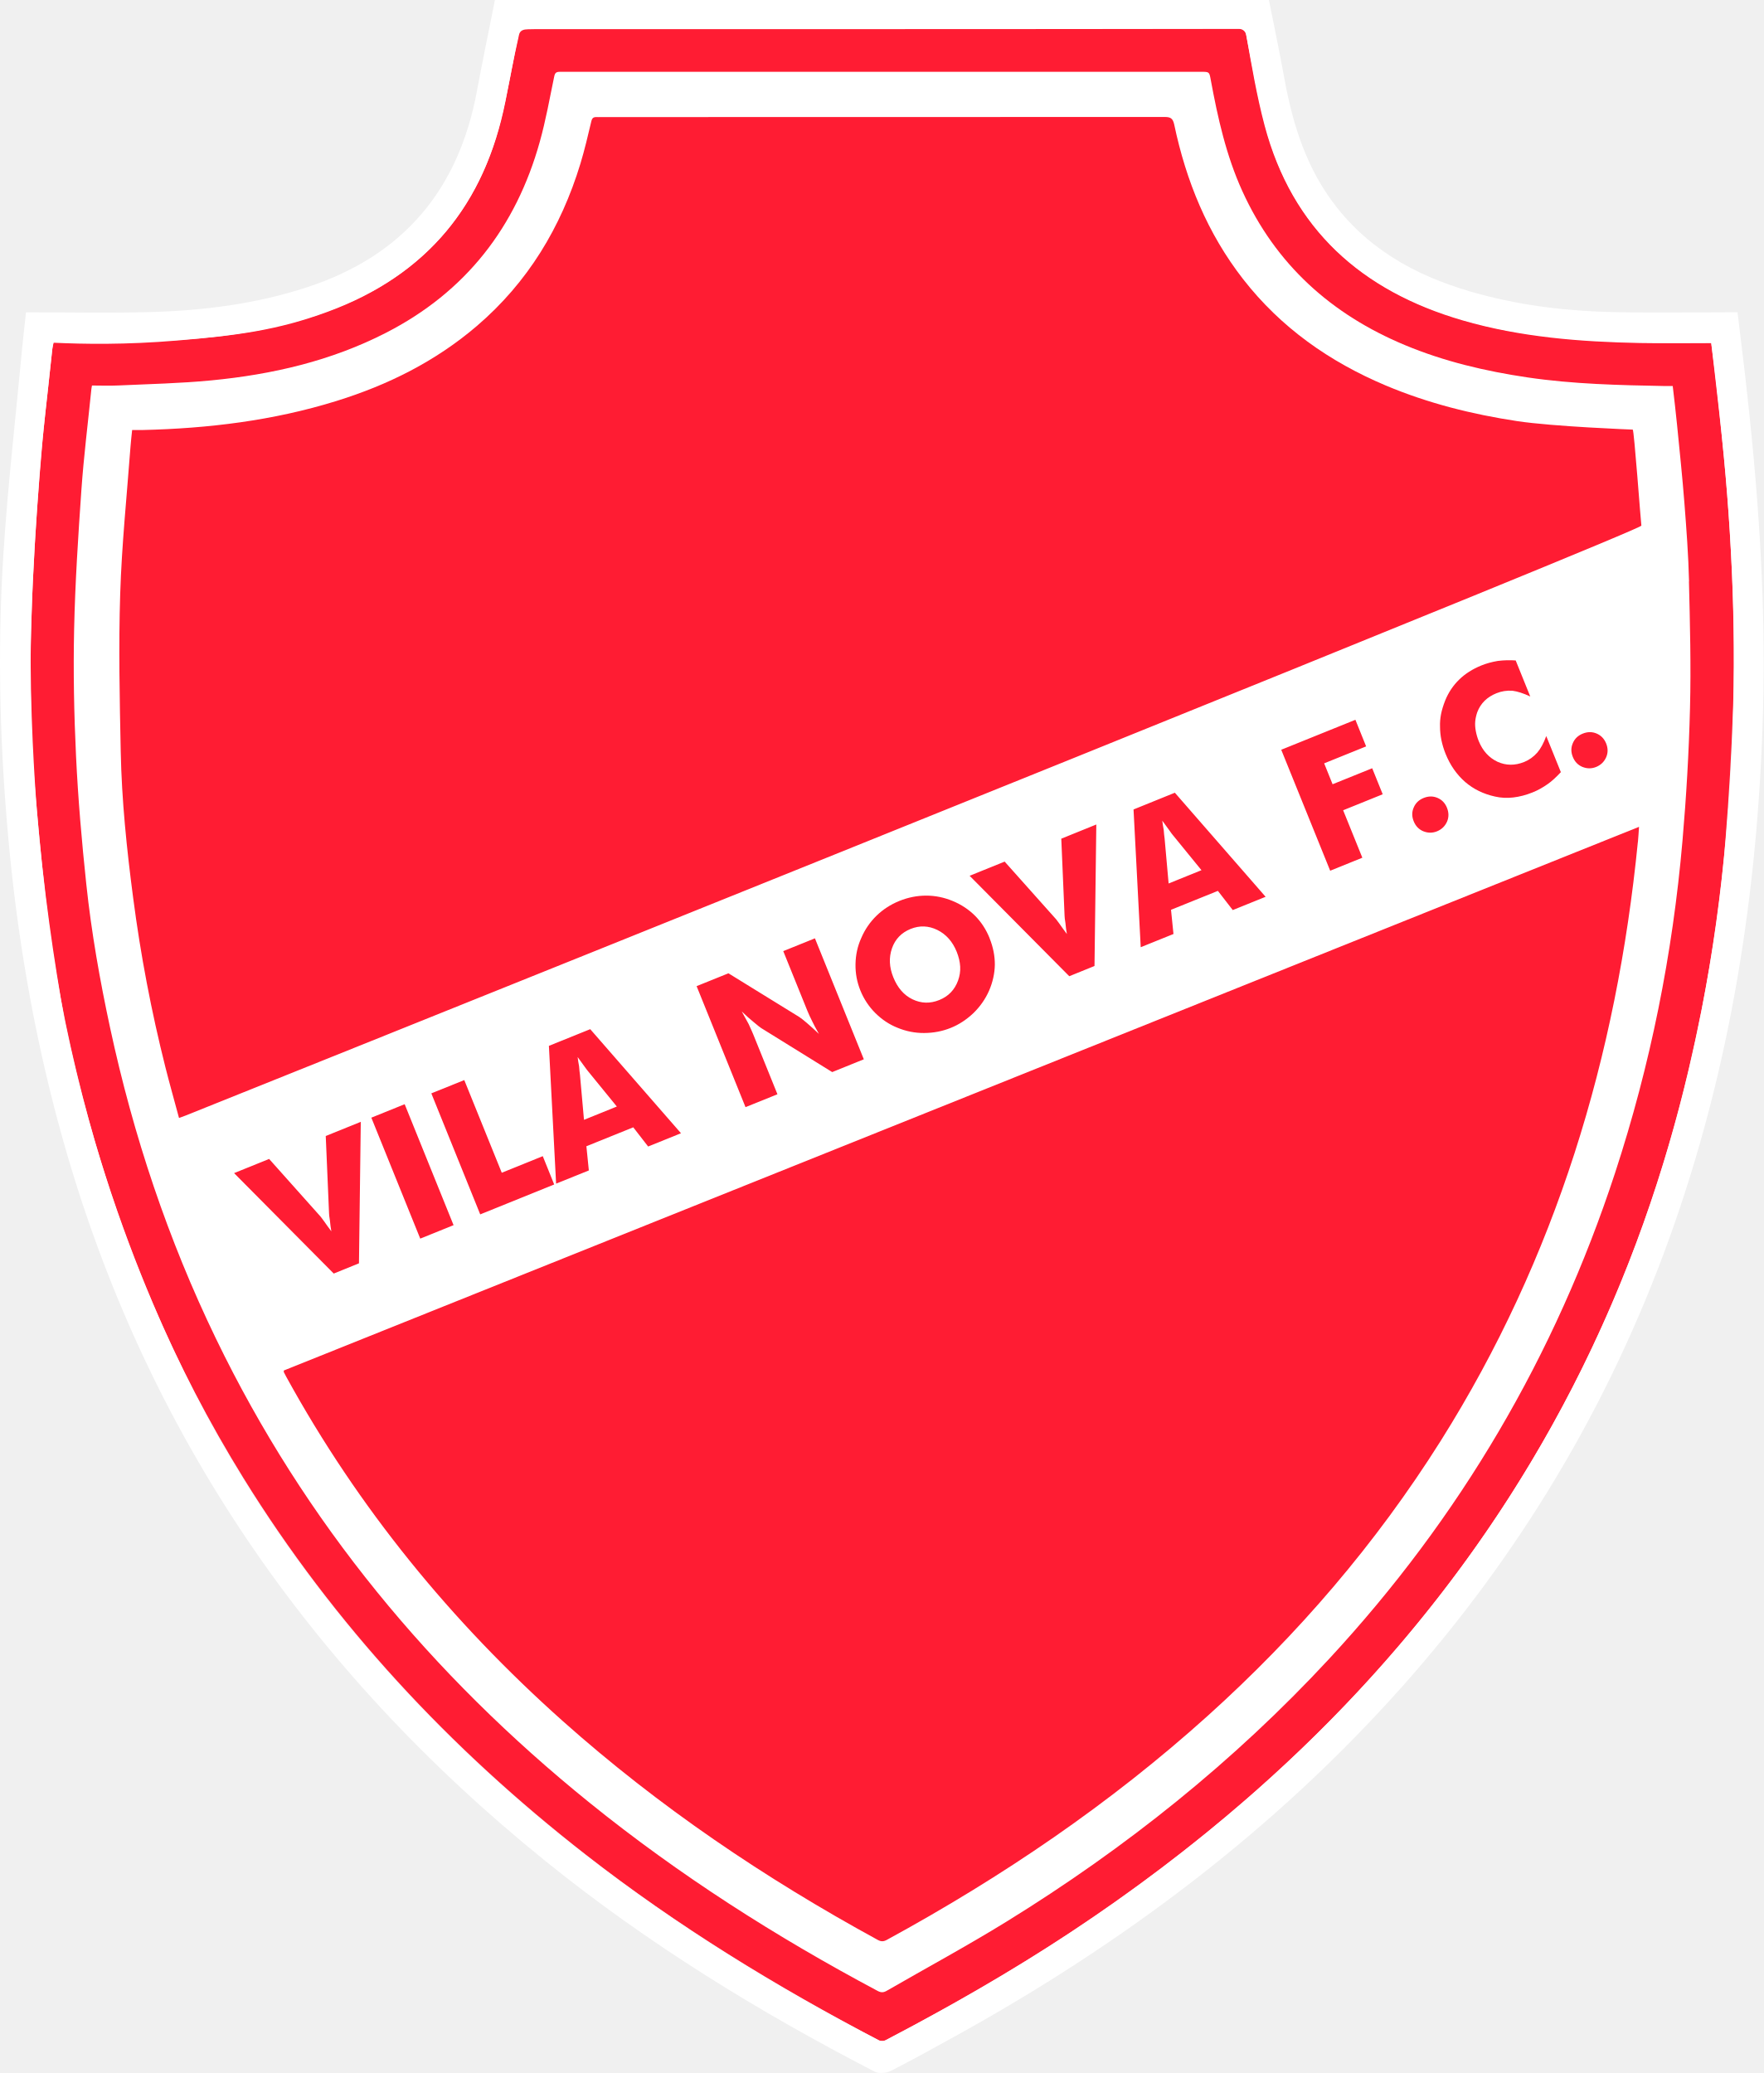
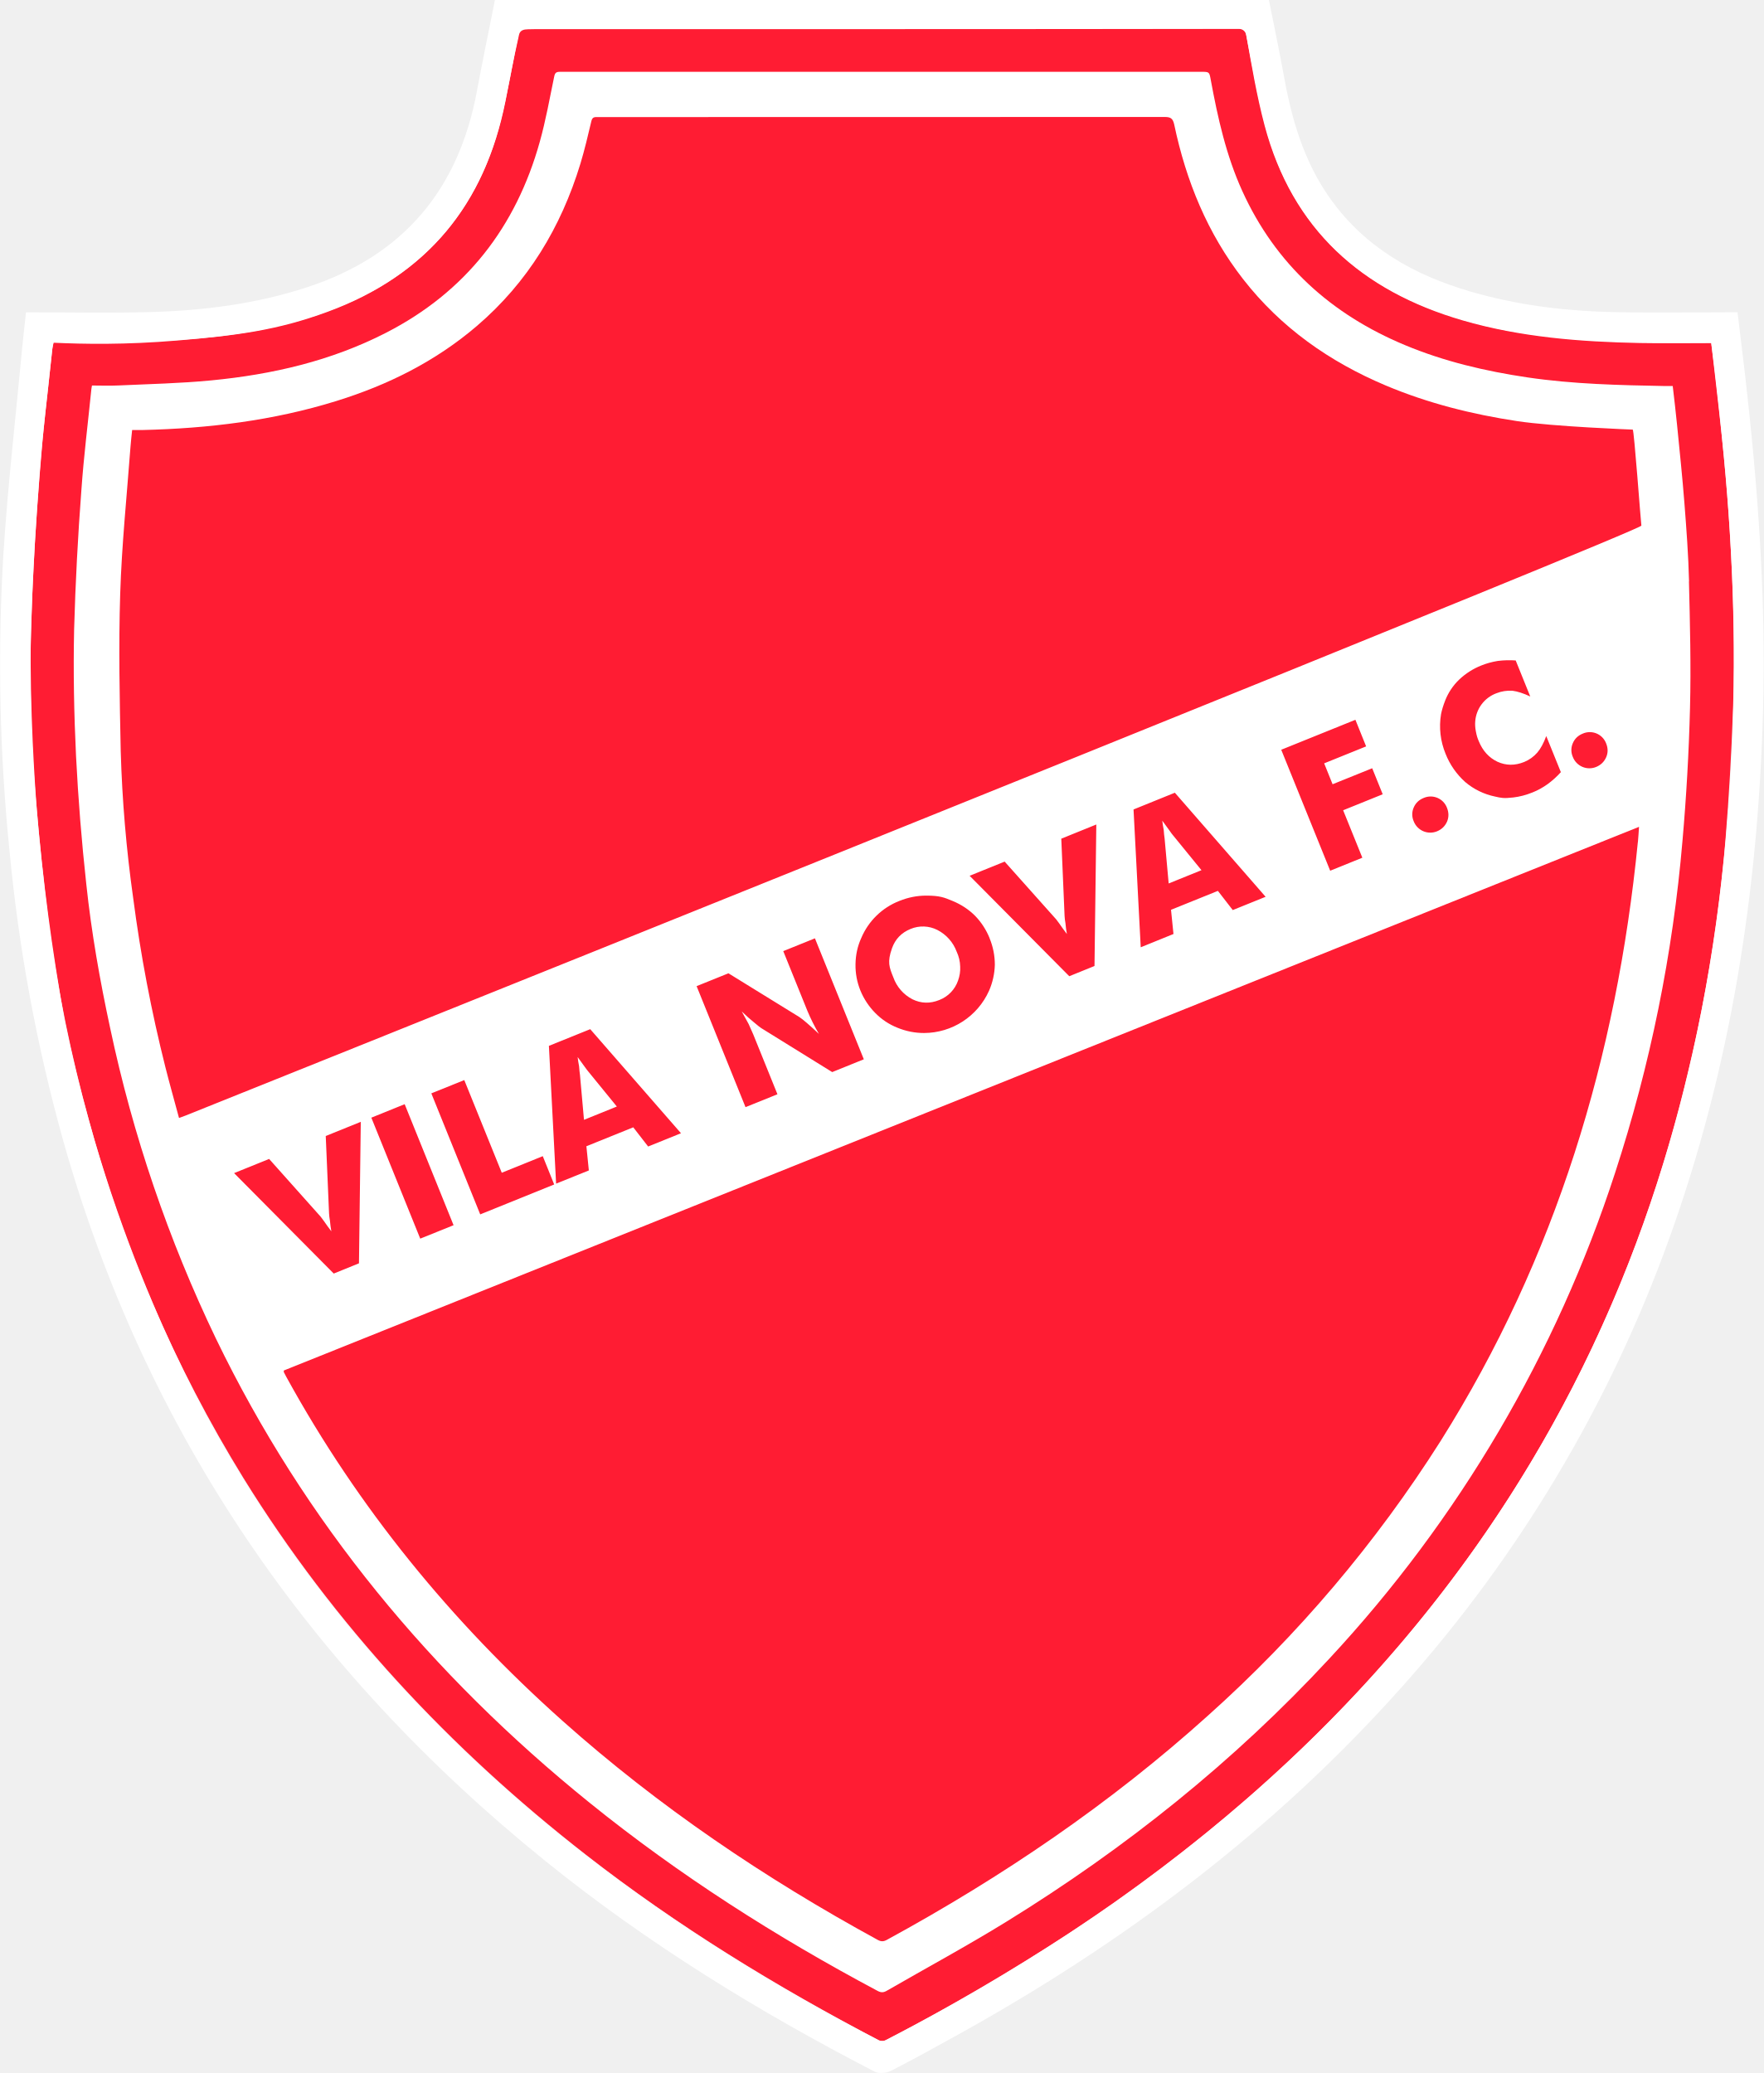
<svg xmlns="http://www.w3.org/2000/svg" id="Layer_2" viewBox="0 -0.01 330.76 388.83">
  <defs data-source="https://football-logos.cc">
    <style>.cls-1{fill:#fff}.cls-2{fill:#ff1c33}</style>
  </defs>
  <g id="Camada_1" data-source="https://football-logos.cc">
-     <path d="M53.22 257.04c84.63-33.95 169.29-67.92 254.15-101.97-.08 1.06-.12 1.97-.21 2.86-3.98 40.22-15.36 77.99-37.02 112.38-12.11 19.22-26.76 36.29-43.62 51.49-18.32 16.51-38.57 30.25-60.19 42.04-.61.33-1.07.36-1.69.03-21.19-11.56-41.08-24.99-59.11-41.07-20.87-18.62-38.33-39.97-51.82-64.52-.16-.3-.32-.61-.48-.92-.03-.05 0-.13 0-.31" class="cls-2" />
-     <path d="M320.91 64.32c.15 1.14.35 2.7.59 4.57.31 2.47 1.01 8.63 1.81 17.01.44 4.55.79 9.1 1.08 13.66.69 11.1 1.01 22.21.62 33.32-.28 8.23-.76 16.45-1.42 24.65-1.17 14.45-3.55 28.73-6.86 42.85-9.35 39.87-26.88 75.68-53.33 107.03-18.15 21.52-39.32 39.61-62.76 55.1-11.12 7.35-22.69 13.92-34.47 20.15-.35.19-.96.23-1.3.05-19.31-10.12-37.85-21.46-55.07-34.89-25.43-19.84-47.11-43.07-64.12-70.56-13.01-21.02-22.55-43.53-29.05-67.35-3.24-11.88-5.78-23.91-7.4-36.11-1.09-8.26-1.86-16.56-2.58-24.86-.95-10.94-1.09-21.93-.76-32.9.29-9.3.88-18.59 1.59-27.87.58-7.55 1.53-15.07 2.32-22.6.04-.37.14-.74.25-1.34 2.85 0 5.69.05 8.51-.01 5.12-.11 10.25-.16 15.36-.49 10.67-.7 21.13-2.48 31.04-6.75 15.29-6.6 24.84-18.1 28.9-34.16 1.35-5.35 2.25-10.81 3.36-16.23.08-.37.16-.74.27-1.21.38 0 90.25 0 134.81-.02.89 0 1.21.22 1.39 1.14 1.2 5.96 2.18 11.98 3.79 17.83 4.8 17.35 16.17 28.57 33.02 34.43 7.71 2.68 13.79 3.64 20.01 4.39 9.76 1.17 21.38 1.16 29.15 1.15h1.24" class="cls-2" />
-     <path d="M4.88 58.57c7.82 0 15.42.16 23.02-.04 10.1-.26 20.07-1.5 29.75-4.68 17.97-5.9 28.36-18.28 31.78-36.73 1.06-5.71 2.25-11.4 3.39-17.13h145.15c.95 4.81 1.98 9.63 2.85 14.47 1.6 8.9 4.23 17.35 9.99 24.57 6.95 8.72 16.34 13.37 26.83 16.17 8.16 2.18 16.5 3.15 24.92 3.33 7.68.16 15.37.03 23.29.03.51 4.22.97 7.91 1.4 11.6 2.41 20.92 3.96 41.9 3.39 62.98-.91 33.99-6.06 67.24-17.66 99.34-11.26 31.16-27.96 59.07-49.98 83.82-23.99 26.97-52.42 48.27-83.92 65.65-3.99 2.2-7.97 4.42-12.03 6.48-.83.42-2.22.54-3.01.14-21.8-11.26-42.62-24.05-61.73-39.49-44.19-35.68-75.02-80.3-90.47-135.19-5.01-17.8-8.27-35.92-10.06-54.34C0 141.13-.55 122.66.62 104.19c.82-13 2.33-25.96 3.54-38.94.19-1.99.42-3.97.72-6.68m5.16 5.69c-.02.09-.05.19-.08.3v.02c-.13.55-.17.97-.18 1.11-.06.57-.13 1.14-.18 1.71-.07.77-.06.52-.31 2.85-.1.87-.16 1.46-.19 1.82-.26 2.45-.58 5.21-.64 5.78-.74 6.45-1.53 18.02-1.59 18.88-.19 2.79-.32 4.99-.39 6.24-.17 3.01-.42 7.48-.58 13.1 0 0-.17 4.05-.16 7.78.05 14.48 1.17 28.1 1.17 28.1 1.23 14.92 3.26 28.46 5.16 39.13 8.73 42.72 25.41 72.42 29.8 80.02 9.76 16.89 21.58 32.73 35.52 47.48 25.21 26.69 54.92 47.29 87.4 64.1.14.08.33.12.52.13.26.02.53-.03.73-.13 14.64-7.6 28.85-15.94 42.36-25.43 33.97-23.87 62.12-53.08 82.45-89.48 22.25-39.85 32.07-83.01 33.98-128.23.81-19.22.09-38.42-1.91-57.56-.6-5.78-1.3-11.55-1.99-17.64-4.61 0-9 .07-13.39-.01-11.23-.22-22.39-1.09-33.26-4.25-18.95-5.51-31.95-17.12-37.12-36.55-1.48-5.57-2.44-11.3-3.44-16.98-.12-.67-.7-1.15-1.38-1.15-44.04.07-88.08.05-132.12.05-.4 0 .52.02-1.18.03-1.71.01-1.66.91-1.81 1.53-.92 3.97-1.65 7.99-2.44 11.99-3.84 19.29-14.75 32.64-33.34 39.47-9.44 3.48-16.98 4.44-28.19 5.39-9.68.82-17.72.68-23.18.41" class="cls-1" />
-     <path d="M316.76 109.05c-.12-4.91-.49-9.82-.87-14.71-.38-4.9-.9-9.78-1.38-14.67-.23-2.37-.52-4.74-.81-7.27h-1.36c-8.64-.16-17.29-.35-25.88-1.62-7.89-1.17-15.6-2.98-22.98-6.06-13.82-5.76-24.24-15.13-30.5-28.89-3.03-6.67-4.6-13.73-5.92-20.88-.27-1.49-.27-1.49-1.82-1.49H105.06c-.81-.01-.99.22-1.14.96-.84 4.06-1.57 8.15-2.68 12.13-4.47 16.05-13.9 28.19-28.83 35.85-10.3 5.29-21.38 7.84-32.8 8.94-5.78.56-11.6.68-17.41.95-1.65.08-3.3.01-4.95.01-.07.41-.11.57-.12.74-.63 6.26-1.42 12.51-1.86 18.78-.61 8.73-1.18 17.48-1.37 26.22-.17 7.92-.02 15.86.36 23.77.38 8.01 1.07 16.01 1.92 23.99.96 9.07 2.55 18.06 4.47 26.98C25 213 31.5 232.48 40.51 251.1c16.64 34.41 40.41 63.07 70.05 87.02 16.82 13.59 34.97 25.16 54.04 35.31.64.34 1.11.31 1.71-.04 7.49-4.32 15.1-8.43 22.46-12.97 22.32-13.77 42.65-30.02 60.51-49.3 24.51-26.46 42.37-56.84 53.6-91.11 6.64-20.28 10.81-41.08 12.65-62.33.72-8.26 1.2-16.57 1.41-24.86.2-7.92 0-15.85-.2-23.78m-9.58 48.89c-3.98 40.22-15.36 77.99-37.01 112.38-12.11 19.22-26.76 36.29-43.63 51.49-18.32 16.51-38.57 30.25-60.19 42.04-.61.34-1.07.36-1.69.03-21.19-11.56-41.07-24.99-59.11-41.07-20.88-18.62-38.34-39.97-51.82-64.52-.16-.3-.33-.61-.48-.92-.03-.05 0-.13 0-.31 84.63-33.95 169.29-67.92 254.15-101.97-.08 1.06-.12 1.97-.21 2.86" class="cls-1" />
-     <path d="M33.57 209.68c-.88-3.29-1.77-6.41-2.56-9.55a276 276 0 0 1-6.04-31.74c-1.2-9.13-2.15-18.28-2.33-27.48-.2-9.83-.41-19.67-.1-29.48.29-9.26 1.25-18.49 1.94-27.73.07-.96.19-1.92.3-3.05.67 0 1.28.01 1.9 0 12.35-.29 24.54-1.76 36.39-5.44 9.68-3 18.6-7.44 26.35-14.07 9.56-8.18 15.79-18.5 19.43-30.45.79-2.61 1.41-5.27 2.04-7.92.16-.66.39-.84 1.04-.82.21.02.41 0 .62 0 35.28 0 70.56 0 105.84-.02 1.1 0 1.56.22 1.82 1.42 2.23 10.59 6.23 20.41 12.93 29.01 7.09 9.1 16.2 15.49 26.75 19.94 7.91 3.33 16.17 5.4 24.64 6.68 6.82 1.03 21.64 1.59 21.67 1.59.25-.01 1.5 17.23 1.62 18.01.11.81-192.92 78.52-272.98 110.64-.35.14-.7.26-1.24.46M62.59 238.87 43.9 220.03l6.57-2.66 9.68 10.85c.19.25.4.53.63.85.34.49.79 1.12 1.36 1.88-.12-.67-.21-1.36-.27-2.05-.11-.67-.16-1.1-.16-1.31l-.62-14.52 6.57-2.66-.34 26.54-4.71 1.91ZM69.64 209.63l6.25-2.526 9.17 22.687-6.249 2.526zM90.06 227.77l-9.17-22.7 6.18-2.49 7.03 17.38 7.69-3.11 2.14 5.31zM104.29 222.01l-1.35-25.85 7.75-3.13 17.02 19.52-6.16 2.49-2.79-3.6-8.79 3.55.46 4.54-6.16 2.48Zm5.24-11.98 6.15-2.49-5.34-6.55c-.11-.11-.35-.44-.75-.99-.46-.64-.88-1.23-1.26-1.74q.105.885.27 1.74c.04.58.1 1.13.17 1.63l.75 8.41ZM139.81 207.65l-9.17-22.69 5.97-2.41 13.29 8.2c.35.24.82.6 1.41 1.11.76.65 1.51 1.34 2.27 2.06-.64-1.13-1.06-1.93-1.27-2.39-.36-.72-.66-1.36-.89-1.93l-4.53-11.21 5.94-2.4 9.17 22.69-5.93 2.4-13.31-8.25c-.19-.11-.66-.49-1.41-1.12q-.96-.765-2.25-2.01c.43.76.87 1.56 1.31 2.39.44.95.72 1.61.86 1.94l4.53 11.21-5.97 2.41ZM185.59 175.99c.66 1.64.99 3.3.98 4.96-.03 1.63-.39 3.26-1.09 4.88-.7 1.58-1.68 2.97-2.92 4.18-1.31 1.24-2.73 2.17-4.26 2.78-1.55.63-3.22.95-5 .96a12.7 12.7 0 0 1-4.97-.98c-1.55-.61-2.94-1.54-4.19-2.78a12.7 12.7 0 0 1-2.78-4.2c-.64-1.58-.95-3.23-.92-4.95.03-1.76.39-3.4 1.08-4.91.68-1.6 1.64-2.99 2.88-4.2 1.21-1.17 2.63-2.09 4.28-2.76 1.64-.66 3.32-.99 5.02-.99s3.36.34 4.97 1.01 3.01 1.59 4.2 2.78c1.17 1.19 2.08 2.59 2.73 4.22m-9.44 11.57c1.71-.69 2.87-1.9 3.51-3.64.31-.86.45-1.74.4-2.63s-.27-1.83-.66-2.8c-.77-1.89-1.97-3.25-3.62-4.07-1.66-.81-3.33-.87-5.02-.19-1.72.7-2.89 1.91-3.49 3.63s-.52 3.54.25 5.44c.79 1.97 1.99 3.35 3.58 4.12 1.63.79 3.31.85 5.05.14M200.53 183.1l-18.69-18.84 6.57-2.66 9.68 10.85c.18.25.39.53.63.85.34.49.79 1.12 1.36 1.88-.12-.67-.21-1.36-.27-2.05-.11-.67-.16-1.1-.16-1.31l-.62-14.52 6.57-2.66-.34 26.54-4.71 1.91ZM213.93 177.67l-1.35-25.85 7.75-3.14 17.02 19.52-6.16 2.49-2.79-3.6-8.79 3.55.46 4.54-6.15 2.48Zm5.24-11.97 6.15-2.49-5.34-6.55c-.11-.11-.35-.44-.74-1-.46-.64-.88-1.22-1.27-1.74.07.58.16 1.17.27 1.74.04.58.1 1.13.17 1.63l.75 8.41ZM249.46 163.31l-9.18-22.69 13.91-5.62 2.01 4.99-7.87 3.18 1.58 3.92 7.43-3 1.97 4.88-7.42 3 3.6 8.9zM265.12 154.03c-.36-.89-.36-1.74 0-2.57.35-.84.98-1.44 1.85-1.79.91-.37 1.78-.38 2.62-.02.82.35 1.42.97 1.77 1.85.36.9.37 1.76.02 2.59q-.57 1.29-1.89 1.83c-.85.34-1.71.34-2.59-.02-.82-.35-1.42-.97-1.78-1.87M284.25 123.87l2.73 6.76c-1.28-.6-2.4-.96-3.35-1.08-1.05-.07-2.05.09-2.99.47-1.77.71-2.97 1.9-3.6 3.56-.2.59-.33 1.17-.38 1.73-.05.57-.01 1.17.11 1.81s.3 1.27.55 1.88q1.11 2.73 3.51 3.87c1.61.73 3.28.74 5.02.04.93-.38 1.75-.96 2.46-1.77.62-.72 1.18-1.75 1.67-3.09l2.74 6.77c-.93 1-1.76 1.75-2.5 2.26-.91.64-1.84 1.16-2.8 1.54-1.22.49-2.43.81-3.62.95s-2.33.08-3.42-.17c-2.16-.47-4.02-1.38-5.59-2.72-1.6-1.4-2.83-3.16-3.69-5.3-.69-1.72-1.04-3.41-1.04-5.08-.03-.8.04-1.58.19-2.36.15-.77.41-1.62.77-2.54.63-1.55 1.52-2.87 2.65-3.96 1.12-1.09 2.5-1.96 4.14-2.63.94-.38 1.96-.66 3.08-.85 1.12-.14 2.24-.17 3.37-.09M294.96 141.96c-.36-.89-.36-1.74 0-2.57.35-.84.98-1.44 1.85-1.79.91-.37 1.78-.38 2.62-.02.82.35 1.42.97 1.78 1.85.36.9.37 1.76.01 2.59q-.57 1.29-1.89 1.83c-.85.34-1.71.34-2.59-.02-.82-.35-1.42-.97-1.78-1.87" class="cls-2" />
+     <path d="m53.22 257.04 254.15-101.97c-.08 1.06-.12 1.97-.21 2.86-3.98 40.22-15.36 77.99-37.02 112.38a245 245 0 0 1-43.62 51.49c-18.32 16.51-38.57 30.25-60.19 42.04-.61.33-1.07.36-1.69.03-21.19-11.56-41.08-24.99-59.11-41.07-20.87-18.62-38.33-39.97-51.82-64.52l-.48-.92c-.03-.05 0-.13 0-.31" class="cls-2" />
+     <path d="m320.91 64.32.59 4.57c.31 2.47 1.01 8.63 1.81 17.01q.65 6.82 1.08 13.66c.69 11.1 1.01 22.21.62 33.32a533 533 0 0 1-1.42 24.65 290 290 0 0 1-6.86 42.85c-9.35 39.87-26.88 75.68-53.33 107.03-18.15 21.52-39.32 39.61-62.76 55.1a409 409 0 0 1-34.47 20.15 1.6 1.6 0 0 1-1.3.05c-19.31-10.12-37.85-21.46-55.07-34.89-25.43-19.84-47.11-43.07-64.12-70.56a254 254 0 0 1-29.05-67.35 275 275 0 0 1-7.4-36.11 560 560 0 0 1-2.58-24.86 282 282 0 0 1-.76-32.9c.29-9.3.88-18.59 1.59-27.87.58-7.55 1.53-15.07 2.32-22.6.04-.37.14-.74.25-1.34 2.85 0 5.69.05 8.51-.01 5.12-.11 10.25-.16 15.36-.49 10.67-.7 21.13-2.48 31.04-6.75 15.29-6.6 24.84-18.1 28.9-34.16 1.35-5.35 2.25-10.81 3.36-16.23l.27-1.21c.38 0 90.25 0 134.81-.02.89 0 1.21.22 1.39 1.14 1.2 5.96 2.18 11.98 3.79 17.83 4.8 17.35 16.17 28.57 33.02 34.43 7.71 2.68 13.79 3.64 20.01 4.39 9.76 1.17 21.38 1.16 29.15 1.15h1.24" class="cls-2" />
+     <path d="M4.88 58.57c7.82 0 15.42.16 23.02-.04 10.1-.26 20.07-1.5 29.75-4.68 17.97-5.9 28.36-18.28 31.78-36.73 1.06-5.71 2.25-11.4 3.39-17.13h145.15c.95 4.81 1.98 9.63 2.85 14.47 1.6 8.9 4.23 17.35 9.99 24.57 6.95 8.72 16.34 13.37 26.83 16.17 8.16 2.18 16.5 3.15 24.92 3.33 7.68.16 15.37.03 23.29.03.51 4.22.97 7.91 1.4 11.6 2.41 20.92 3.96 41.9 3.39 62.98-.91 33.99-6.06 67.24-17.66 99.34A256 256 0 0 1 263 316.3c-23.99 26.97-52.42 48.27-83.92 65.65-3.99 2.2-7.97 4.42-12.03 6.48-.83.42-2.22.54-3.01.14-21.8-11.26-42.62-24.05-61.73-39.49-44.19-35.68-75.02-80.3-90.47-135.19a311 311 0 0 1-10.06-54.34 347 347 0 0 1-1.16-55.36c.82-13 2.33-25.96 3.54-38.94.19-1.99.42-3.97.72-6.68m5.16 5.69-.08.3v.02c-.13.55-.17.97-.18 1.11L9.6 67.4c-.07.77-.06.52-.31 2.85l-.19 1.82c-.26 2.45-.58 5.21-.64 5.78-.74 6.45-1.53 18.02-1.59 18.88a531 531 0 0 0-.97 19.34s-.17 4.05-.16 7.78c.05 14.48 1.17 28.1 1.17 28.1a423 423 0 0 0 5.16 39.13c8.73 42.72 25.41 72.42 29.8 80.02a254 254 0 0 0 35.52 47.48c25.21 26.69 54.92 47.29 87.4 64.1q.22.12.52.13c.26.02.53-.03.73-.13a370 370 0 0 0 42.36-25.43c33.97-23.87 62.12-53.08 82.45-89.48 22.25-39.85 32.07-83.01 33.98-128.23.81-19.22.09-38.42-1.91-57.56-.6-5.78-1.3-11.55-1.99-17.64-4.61 0-9 .07-13.39-.01-11.23-.22-22.39-1.09-33.26-4.25-18.95-5.51-31.95-17.12-37.12-36.55-1.48-5.57-2.44-11.3-3.44-16.98a1.4 1.4 0 0 0-1.38-1.15c-44.04.07-88.08.05-132.12.05-.4 0 .52.02-1.18.03-1.71.01-1.66.91-1.81 1.53-.92 3.97-1.65 7.99-2.44 11.99-3.84 19.29-14.75 32.64-33.34 39.47-9.44 3.48-16.98 4.44-28.19 5.39-9.68.82-17.72.68-23.18.41" class="cls-1" />
+     <path d="M316.76 109.05c-.12-4.91-.49-9.82-.87-14.71s-.9-9.78-1.38-14.67c-.23-2.37-.52-4.74-.81-7.27h-1.36c-8.64-.16-17.29-.35-25.88-1.62-7.89-1.17-15.6-2.98-22.98-6.06-13.82-5.76-24.24-15.13-30.5-28.89-3.03-6.67-4.6-13.73-5.92-20.88-.27-1.49-.27-1.49-1.82-1.49H105.06c-.81-.01-.99.22-1.14.96-.84 4.06-1.57 8.15-2.68 12.13-4.47 16.05-13.9 28.19-28.83 35.85-10.3 5.29-21.38 7.84-32.8 8.94-5.78.56-11.6.68-17.41.95-1.65.08-3.3.01-4.95.01-.07.41-.11.57-.12.74-.63 6.26-1.42 12.51-1.86 18.78a547 547 0 0 0-1.37 26.22c-.17 7.92-.02 15.86.36 23.77a410 410 0 0 0 1.92 23.99c.96 9.07 2.55 18.06 4.47 26.98a258 258 0 0 0 19.86 58.32c16.64 34.41 40.41 63.07 70.05 87.02 16.82 13.59 34.97 25.16 54.04 35.31.64.34 1.11.31 1.71-.04 7.49-4.32 15.1-8.43 22.46-12.97 22.32-13.77 42.65-30.02 60.51-49.3a245 245 0 0 0 53.6-91.11 276 276 0 0 0 12.65-62.33q1.09-12.4 1.41-24.86c.2-7.92 0-15.85-.2-23.78m-9.58 48.89c-3.98 40.22-15.36 77.99-37.01 112.38a245 245 0 0 1-43.63 51.49c-18.32 16.51-38.57 30.25-60.19 42.04-.61.34-1.07.36-1.69.03-21.19-11.56-41.07-24.99-59.11-41.07-20.88-18.62-38.34-39.97-51.82-64.52q-.25-.45-.48-.92c-.03-.05 0-.13 0-.31l254.15-101.97c-.08 1.06-.12 1.97-.21 2.86" class="cls-1" />
+     <path d="M33.57 209.68c-.88-3.29-1.77-6.41-2.56-9.55a276 276 0 0 1-6.04-31.74 248 248 0 0 1-2.33-27.48c-.2-9.83-.41-19.67-.1-29.48.29-9.26 1.25-18.49 1.94-27.73.07-.96.19-1.92.3-3.05h1.9c12.35-.29 24.54-1.76 36.39-5.44 9.68-3 18.6-7.44 26.35-14.07 9.56-8.18 15.79-18.5 19.43-30.45.79-2.61 1.41-5.27 2.04-7.92.16-.66.39-.84 1.04-.82q.31.02.62 0l105.84-.02c1.1 0 1.56.22 1.82 1.42 2.23 10.59 6.23 20.41 12.93 29.01 7.09 9.1 16.2 15.49 26.75 19.94 7.91 3.33 16.17 5.4 24.64 6.68 6.82 1.03 21.64 1.59 21.67 1.59.25-.01 1.5 17.23 1.62 18.01.11.81-192.92 78.52-272.98 110.64l-1.24.46m28.99 29.19L43.9 220.03l6.57-2.66 9.68 10.85.63.85q.5.74 1.36 1.88-.18-1.01-.27-2.05a10 10 0 0 1-.16-1.31l-.62-14.52 6.57-2.66-.34 26.54-4.71 1.91Zm7.05-29.24 6.25-2.53 9.17 22.7-6.25 2.52zm20.42 18.14-9.17-22.7 6.18-2.49 7.03 17.38 7.69-3.11 2.14 5.31zm14.23-5.76-1.35-25.85 7.75-3.13 17.02 19.52-6.16 2.49-2.79-3.6-8.79 3.55.46 4.54-6.16 2.48Zm5.24-11.98 6.15-2.49-5.34-6.55q-.16-.17-.75-.99l-1.26-1.74q.1.88.27 1.74.06.88.17 1.63l.75 8.41Zm30.28-2.38-9.17-22.69 5.97-2.41 13.29 8.2q.53.35 1.41 1.11 1.13.98 2.27 2.06a36 36 0 0 1-2.16-4.32l-4.53-11.21 5.94-2.4 9.17 22.69-5.93 2.4-13.31-8.25q-.29-.17-1.41-1.12-.96-.76-2.25-2.01.65 1.14 1.31 2.39.66 1.44.86 1.94l4.53 11.21-5.97 2.41Zm45.78-31.66a13 13 0 0 1 .98 4.96 13 13 0 0 1-1.09 4.88 13.4 13.4 0 0 1-12.18 7.92 13 13 0 0 1-4.97-.98 12 12 0 0 1-4.19-2.78 13 13 0 0 1-2.78-4.2 12.5 12.5 0 0 1-.92-4.95q.04-2.64 1.08-4.91a12.8 12.8 0 0 1 7.16-6.96q2.46-.99 5.02-.99c2.56 0 3.36.34 4.97 1.01s3.01 1.59 4.2 2.78a13 13 0 0 1 2.73 4.22m-9.44 11.57a6 6 0 0 0 3.51-3.64q.47-1.3.4-2.63a7 7 0 0 0-.66-2.8 7.5 7.5 0 0 0-3.62-4.07 6 6 0 0 0-5.02-.19q-2.58 1.05-3.49 3.63c-.91 2.58-.52 3.54.25 5.44a7.4 7.4 0 0 0 3.58 4.12q2.44 1.2 5.05.14m24.37-4.46-18.69-18.84 6.57-2.66 9.68 10.85.63.85q.5.74 1.36 1.88-.18-1.01-.27-2.05a10 10 0 0 1-.16-1.31l-.62-14.52 6.57-2.66-.34 26.54-4.71 1.91Zm13.4-5.43-1.35-25.85 7.75-3.14 17.02 19.52-6.16 2.49-2.79-3.6-8.79 3.55.46 4.54zm5.24-11.97 6.15-2.49-5.34-6.55q-.16-.16-.74-1l-1.27-1.74q.1.88.27 1.74.06.88.17 1.63zm30.29-2.39-9.18-22.69 13.91-5.62 2.01 4.99-7.87 3.18 1.58 3.92 7.43-3 1.97 4.88-7.42 3 3.6 8.9zm15.66-9.28a3.2 3.2 0 0 1 0-2.57q.54-1.26 1.85-1.79a3.27 3.27 0 0 1 4.39 1.83q.54 1.35.02 2.59-.57 1.29-1.89 1.83a3.33 3.33 0 0 1-4.37-1.89m19.13-30.16 2.73 6.76q-1.92-.9-3.35-1.08a7 7 0 0 0-2.99.47 6.1 6.1 0 0 0-3.98 5.29q-.07.85.11 1.81c.18.96.3 1.27.55 1.88q1.11 2.73 3.51 3.87 2.41 1.1 5.02.04a6.5 6.5 0 0 0 2.46-1.77q.93-1.08 1.67-3.09l2.74 6.77a16 16 0 0 1-2.5 2.26q-1.36.97-2.8 1.54-1.83.74-3.62.95c-1.79.21-2.33.08-3.42-.17a12.6 12.6 0 0 1-5.59-2.72 14 14 0 0 1-3.69-5.3 13.6 13.6 0 0 1-.85-7.44q.23-1.16.77-2.54a11 11 0 0 1 2.65-3.96 13 13 0 0 1 4.14-2.63q1.4-.57 3.08-.85 1.68-.21 3.37-.09m10.7 18.09a3.2 3.2 0 0 1 0-2.57q.54-1.26 1.85-1.79a3.27 3.27 0 0 1 4.4 1.83q.55 1.35.01 2.59-.57 1.29-1.89 1.83a3.33 3.33 0 0 1-4.37-1.89" class="cls-2" />
  </g>
</svg>
